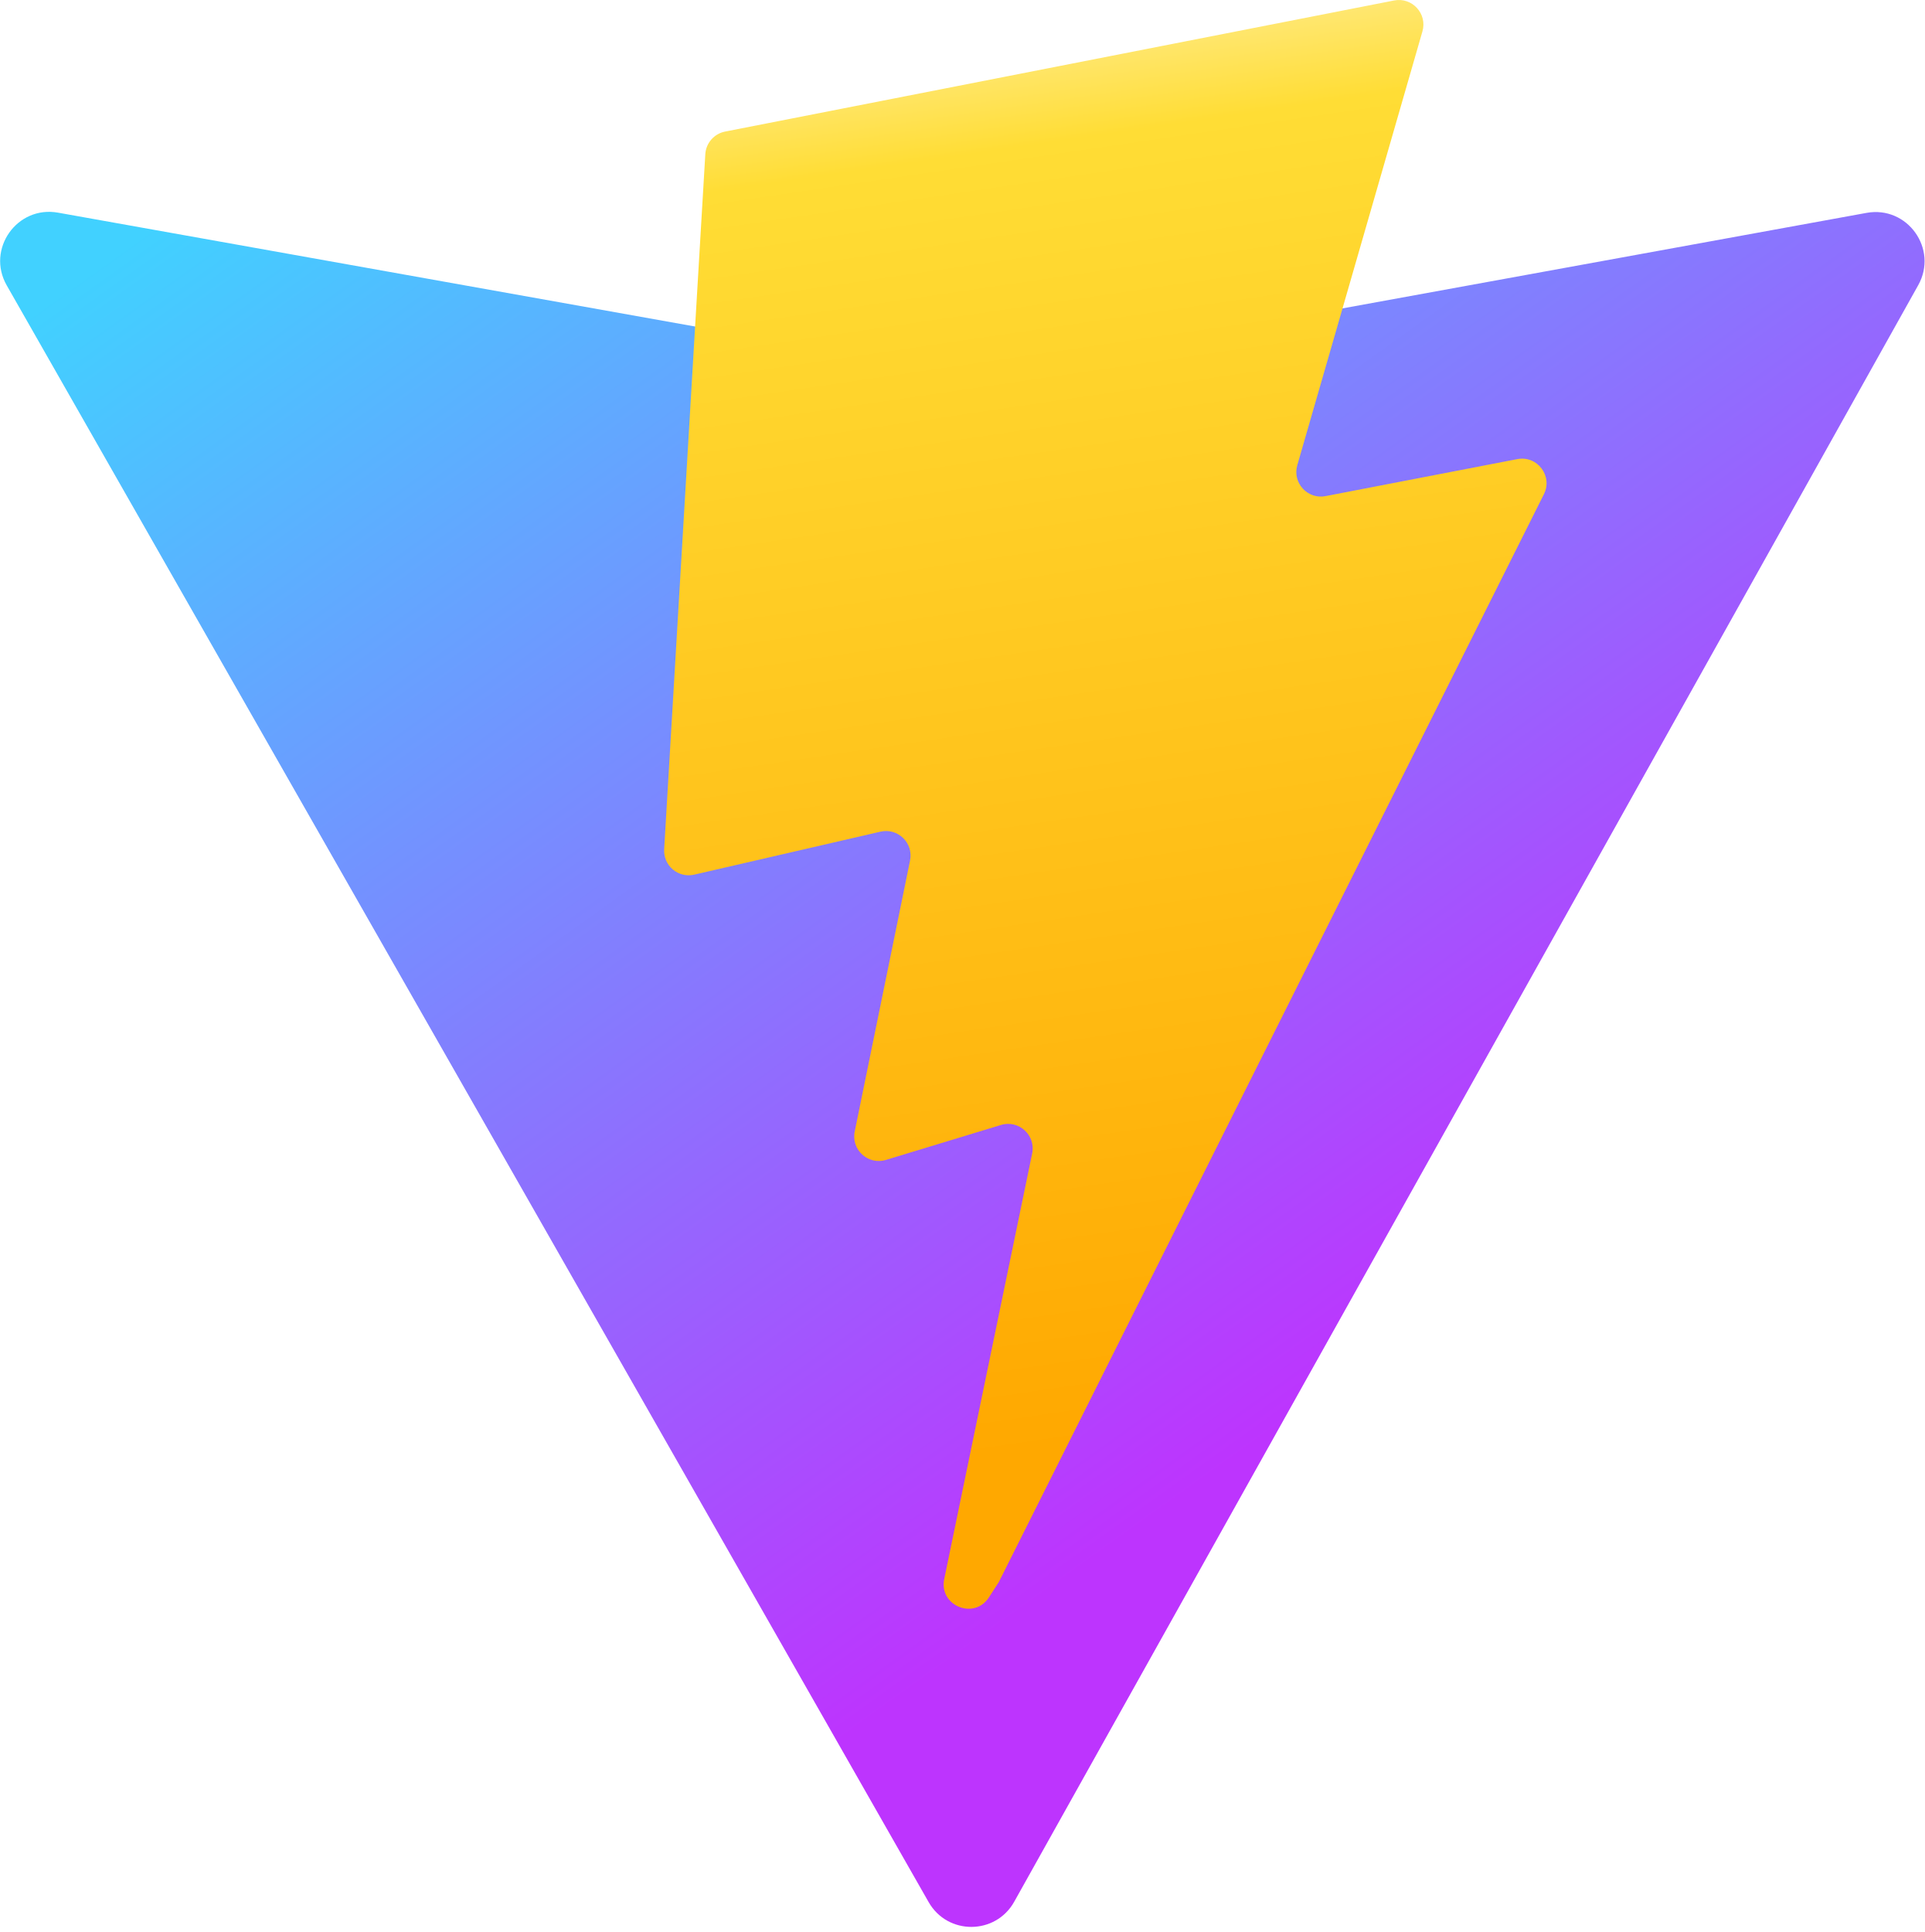
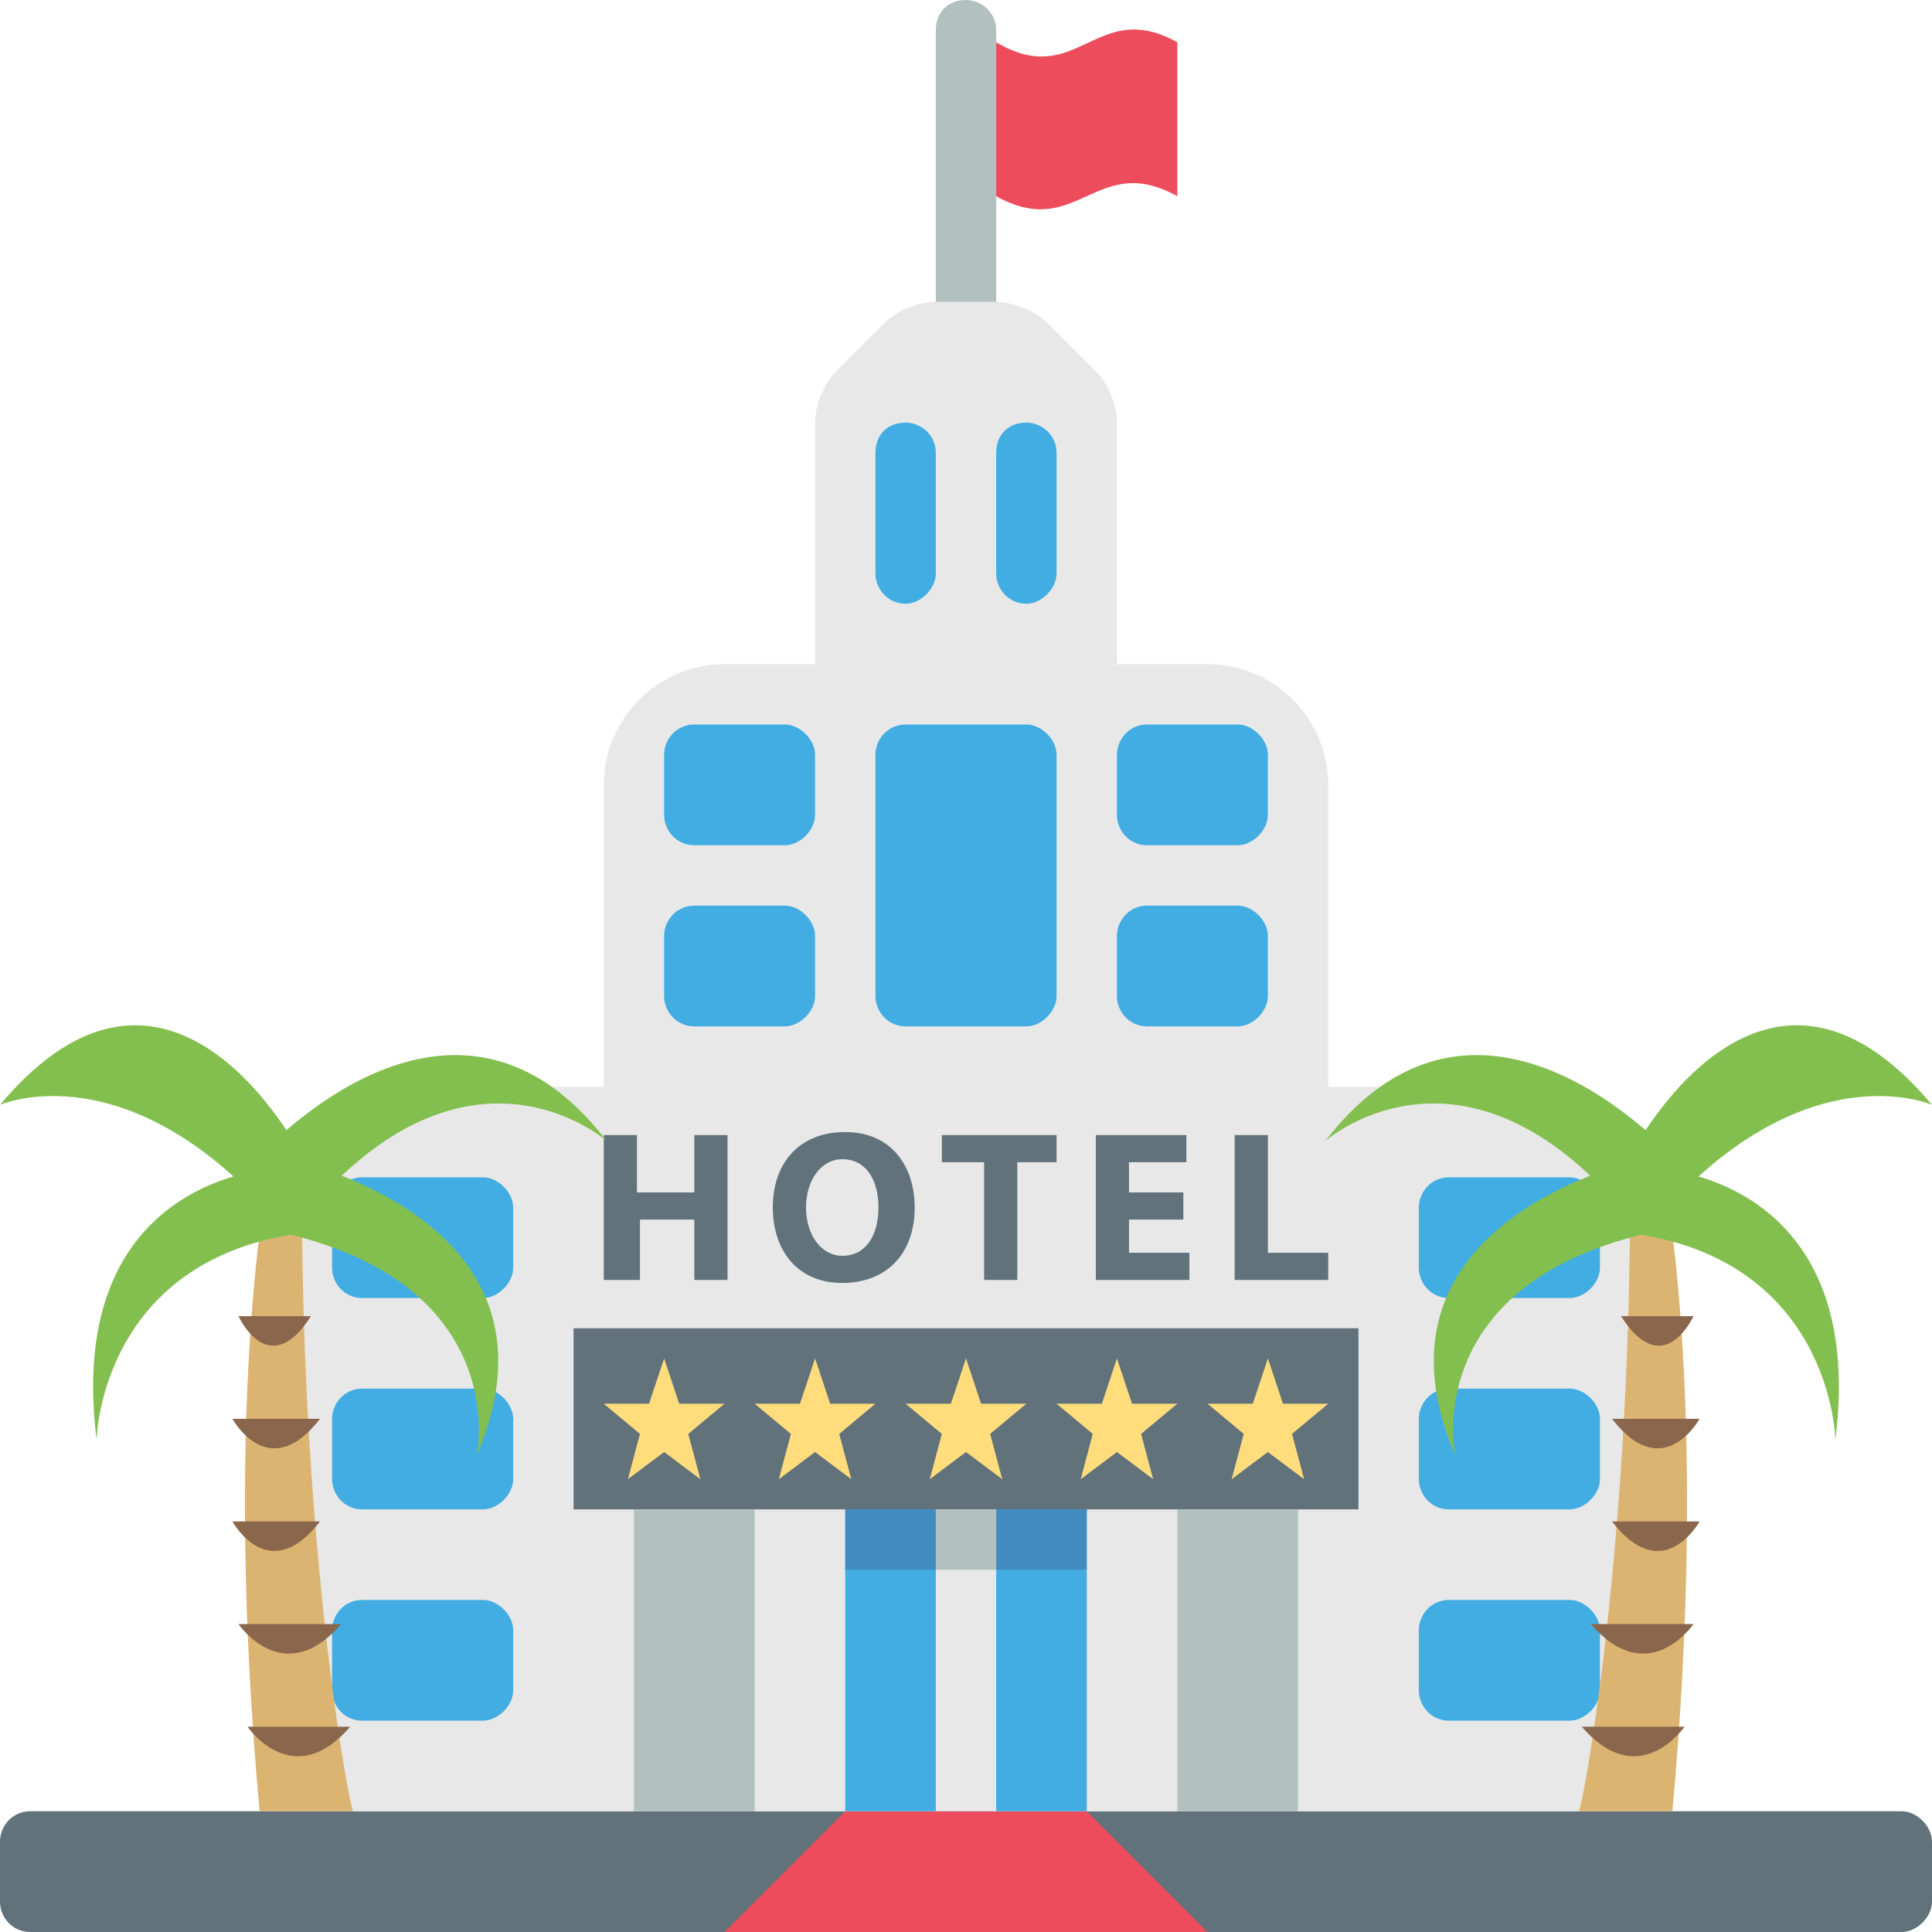
- <svg xmlns="http://www.w3.org/2000/svg" aria-hidden="true" role="img" class="iconify iconify--logos" width="31.88" height="32" preserveAspectRatio="xMidYMid meet" viewBox="0 0 256 257">
-   <defs>
-     <linearGradient id="IconifyId1813088fe1fbc01fb466" x1="-.828%" x2="57.636%" y1="7.652%" y2="78.411%">
-       <stop offset="0%" stop-color="#41D1FF" />
-       <stop offset="100%" stop-color="#BD34FE" />
-     </linearGradient>
-     <linearGradient id="IconifyId1813088fe1fbc01fb467" x1="43.376%" x2="50.316%" y1="2.242%" y2="89.03%">
-       <stop offset="0%" stop-color="#FFEA83" />
-       <stop offset="8.333%" stop-color="#FFDD35" />
-       <stop offset="100%" stop-color="#FFA800" />
-     </linearGradient>
-   </defs>
-   <path fill="url(#IconifyId1813088fe1fbc01fb466)" d="M255.153 37.938L134.897 252.976c-2.483 4.44-8.862 4.466-11.382.048L.875 37.958c-2.746-4.814 1.371-10.646 6.827-9.67l120.385 21.517a6.537 6.537 0 0 0 2.322-.004l117.867-21.483c5.438-.991 9.574 4.796 6.877 9.62Z" />
-   <path fill="url(#IconifyId1813088fe1fbc01fb467)" d="M185.432.063L96.44 17.501a3.268 3.268 0 0 0-2.634 3.014l-5.474 92.456a3.268 3.268 0 0 0 3.997 3.378l24.777-5.718c2.318-.535 4.413 1.507 3.936 3.838l-7.361 36.047c-.495 2.426 1.782 4.5 4.151 3.78l15.304-4.649c2.372-.72 4.652 1.36 4.15 3.788l-11.698 56.621c-.732 3.542 3.979 5.473 5.943 2.437l1.313-2.028l72.516-144.72c1.215-2.423-.88-5.186-3.54-4.672l-25.505 4.922c-2.396.462-4.435-1.77-3.759-4.114l16.646-57.705c.677-2.35-1.37-4.583-3.769-4.113Z" />
+ <svg xmlns="http://www.w3.org/2000/svg" width="800px" height="800px" viewBox="0 0 64 64" aria-hidden="true" role="img" class="iconify iconify--emojione" preserveAspectRatio="xMidYMid meet">
+   <path d="M63 60H1c-.6 0-1 .5-1 1v2c0 .5.4 1 1 1h62c.5 0 1-.5 1-1v-2c0-.5-.5-1-1-1" fill="#62727a">
+ 
+ </path>
+   <path fill="#ed4c5c" d="M40 64H24l4-4h8z">
+ 
+ </path>
+   <g fill="#e8e8e8">
+     <path d="M51 36H13c-2.2 0-4 1.8-4 4v20h46V40c0-2.2-1.8-4-4-4">
+ 
+ </path>
+     <path d="M40 22H24c-2.2 0-4 1.8-4 4v10h24V26c0-2.2-1.8-4-4-4">
+ 
+ </path>
+   </g>
+   <g fill="#62727a">
+     <path d="M19 44h26v6H19z">
+ 
+ </path>
+     <path d="M21.1 37.6v1.9H23v-1.9h1.1v4.8H23v-2h-1.8v2H20v-4.8h1.1z">
+ 
+ </path>
+     <path d="M30.3 40c0 1.6-1 2.5-2.4 2.5c-1.5 0-2.3-1.1-2.3-2.5c0-1.5.9-2.5 2.4-2.5s2.3 1.1 2.3 2.5m-3.6 0c0 .9.5 1.6 1.2 1.6c.8 0 1.2-.7 1.2-1.6c0-.9-.4-1.6-1.2-1.6c-.7 0-1.2.7-1.2 1.6">
+ 
+ </path>
+     <path d="M32.5 38.5h-1.3v-.9H35v.9h-1.3v3.9h-1.1v-3.9z">
+ 
+ </path>
+     <path d="M39.2 40.4h-1.8v1.1h2v.9h-3.1v-4.8h3v.9h-1.9v1h1.8v.9">
+ 
+ </path>
+     <path d="M40.9 37.6H42v3.9h2v.9h-3.1v-4.8">
+ 
+ </path>
+   </g>
+   <g fill="#ffdd7d">
+     <path d="M34 46.5h-1.5L32 45l-.5 1.5H30l1.2 1l-.4 1.5l1.2-.9l1.2.9l-.4-1.5z">
+ 
+ </path>
+     <path d="M29 46.5h-1.5L27 45l-.5 1.5H25l1.2 1l-.4 1.5l1.2-.9l1.2.9l-.4-1.5z">
+ 
+ </path>
+     <path d="M39 46.5h-1.5L37 45l-.5 1.5H35l1.2 1l-.4 1.5l1.2-.9l1.2.9l-.4-1.5z">
+ 
+ </path>
+     <path d="M44 46.5h-1.5L42 45l-.5 1.5H40l1.2 1l-.4 1.5l1.2-.9l1.2.9l-.4-1.5z">
+ 
+ </path>
+     <path d="M24 46.5h-1.5L22 45l-.5 1.5H20l1.2 1l-.4 1.5l1.2-.9l1.2.9l-.4-1.5z">
+ 
+ </path>
+   </g>
+   <g fill="#b2c1c0">
+     <path d="M21 50h4v10h-4z">
+ 
+ </path>
+     <path d="M39 50h4v10h-4z">
+ 
+ </path>
+   </g>
+   <path fill="#42ade2" d="M28 50h8v10h-8z">
+ 
+ </path>
+   <path fill="#e8e8e8" d="M31 50h2v10h-2z">
+ 
+ </path>
+   <g fill="#428bc1">
+     <path d="M28 50h3v2h-3z">
+ 
+ </path>
+     <path d="M33 50h3v2h-3z">
+ 
+ </path>
+   </g>
+   <g fill="#b2c1c0">
+     <path d="M31 50h2v2h-2z">
+ 
+ </path>
+     <path d="M33 1c0-.6-.5-1-1-1c-.6 0-1 .4-1 1v9c0 .6.4 1 1 1c.5 0 1-.4 1-1V1">
+ 
+ </path>
+   </g>
+   <path d="M36.3 12.3l-1.6-1.6c-.4-.4-1.2-.7-1.7-.7h-2c-.6 0-1.3.3-1.7.7l-1.6 1.6c-.4.4-.7 1.1-.7 1.7v8h10v-8c0-.6-.3-1.3-.7-1.7" fill="#e8e8e8">
+ 
+ </path>
+   <g fill="#42ade2">
+     <path d="M16 39h-4c-.6 0-1 .5-1 1v2c0 .5.4 1 1 1h4c.5 0 1-.5 1-1v-2c0-.5-.5-1-1-1">
+ 
+ </path>
+     <path d="M34 24h-4c-.6 0-1 .5-1 1v8c0 .5.4 1 1 1h4c.5 0 1-.5 1-1v-8c0-.5-.5-1-1-1">
+ 
+ </path>
+     <path d="M52 39h-4c-.6 0-1 .5-1 1v2c0 .5.4 1 1 1h4c.5 0 1-.5 1-1v-2c0-.5-.5-1-1-1">
+ 
+ </path>
+     <path d="M16 46h-4c-.6 0-1 .5-1 1v2c0 .5.4 1 1 1h4c.5 0 1-.5 1-1v-2c0-.5-.5-1-1-1">
+ 
+ </path>
+     <path d="M52 46h-4c-.6 0-1 .5-1 1v2c0 .5.4 1 1 1h4c.5 0 1-.5 1-1v-2c0-.5-.5-1-1-1">
+ 
+ </path>
+     <path d="M16 53h-4c-.6 0-1 .5-1 1v2c0 .5.4 1 1 1h4c.5 0 1-.5 1-1v-2c0-.5-.5-1-1-1">
+ 
+ </path>
+     <path d="M52 53h-4c-.6 0-1 .5-1 1v2c0 .5.4 1 1 1h4c.5 0 1-.5 1-1v-2c0-.5-.5-1-1-1">
+ 
+ </path>
+     <path d="M31 15c0-.6-.5-1-1-1c-.6 0-1 .4-1 1v4c0 .5.4 1 1 1c.5 0 1-.5 1-1v-4">
+ 
+ </path>
+     <path d="M35 15c0-.6-.5-1-1-1c-.6 0-1 .4-1 1v4c0 .5.4 1 1 1c.5 0 1-.5 1-1v-4">
+ 
+ </path>
+     <path d="M23 24c-.6 0-1 .5-1 1v2c0 .5.4 1 1 1h3c.5 0 1-.5 1-1v-2c0-.5-.5-1-1-1h-3">
+ 
+ </path>
+     <path d="M23 30c-.6 0-1 .5-1 1v2c0 .5.4 1 1 1h3c.5 0 1-.5 1-1v-2c0-.5-.5-1-1-1h-3">
+ 
+ </path>
+     <path d="M38 24c-.6 0-1 .5-1 1v2c0 .5.4 1 1 1h3c.5 0 1-.5 1-1v-2c0-.5-.5-1-1-1h-3">
+ 
+ </path>
+     <path d="M38 30c-.6 0-1 .5-1 1v2c0 .5.4 1 1 1h3c.5 0 1-.5 1-1v-2c0-.5-.5-1-1-1h-3">
+ 
+ </path>
+   </g>
+   <path d="M33 1.4v5.1c2.7 1.5 3.3-1.5 6 0V1.4c-2.7-1.5-3.3 1.6-6 0" fill="#ed4c5c">
+ 
+ </path>
+   <path d="M10 39.5H8.8S7.4 46.9 8.6 60h3.1c-.1 0-1.7-8.4-1.7-20.5" fill="#dbb471">
+ 
+ </path>
+   <g fill="#83bf4f">
+     <path d="M10 38.3s-4.3-8.5-10-1.7c0 0 4.3-1.9 9.3 4l.7-2.3">
+ 
+ </path>
+     <path d="M8.2 38.7l2.2 1.2c5.3-6 9.7-2.1 9.7-2.1c-5.3-6.9-11.9.9-11.9.9">
+ 
+ </path>
+     <path d="M9.2 38.7s-7.1.2-6 9c0 0 .1-6.2 7.2-6.9l-1.2-2.1">
+ 
+ </path>
+     <path d="M9.2 38.3v2.5c7.8 1.7 6.6 7.4 6.6 7.4c3.4-8-6.6-9.9-6.6-9.9">
+ 
+ </path>
+   </g>
+   <g fill="#89664c">
+     <path d="M8.2 57.2s1.5 2.2 3.4 0H8.2">
+ 
+ </path>
+     <path d="M7.9 53.8s1.5 2.2 3.4 0H7.9">
+ 
+ </path>
+     <path d="M7.7 50.4s1.2 2.2 2.9 0H7.7">
+ 
+ </path>
+     <path d="M7.7 47s1.2 2.2 2.9 0H7.7">
+ 
+ </path>
+     <path d="M7.9 43.6s1 2.2 2.4 0H7.9">
+ 
+ </path>
+   </g>
+   <path d="M54 39.5h1.2s1.4 7.4.2 20.5h-3.1c.1 0 1.7-8.4 1.7-20.5" fill="#dbb471">
+ 
+ </path>
+   <g fill="#83bf4f">
+     <path d="M54 38.3s4.3-8.5 10-1.7c0 0-4.3-1.9-9.3 4l-.7-2.3">
+ 
+ </path>
+     <path d="M55.8 38.7l-2.2 1.2c-5.3-6-9.7-2.1-9.7-2.1c5.3-6.9 11.9.9 11.9.9">
+ 
+ </path>
+     <path d="M54.8 38.7s7.1.2 6 9c0 0-.1-6.2-7.2-6.9l1.2-2.1">
+ 
+ </path>
+     <path d="M54.8 38.3v2.5c-7.8 1.7-6.6 7.4-6.6 7.4c-3.4-8 6.6-9.9 6.6-9.9">
+ 
+ </path>
+   </g>
+   <g fill="#89664c">
+     <path d="M55.8 57.2s-1.5 2.2-3.4 0h3.4">
+ 
+ </path>
+     <path d="M56.1 53.8s-1.5 2.2-3.4 0h3.4">
+ 
+ </path>
+     <path d="M56.3 50.4s-1.2 2.2-2.9 0h2.9">
+ 
+ </path>
+     <path d="M56.3 47s-1.2 2.2-2.9 0h2.9">
+ 
+ </path>
+     <path d="M56.1 43.6s-1 2.2-2.4 0h2.4">
+ 
+ </path>
+   </g>
</svg>
